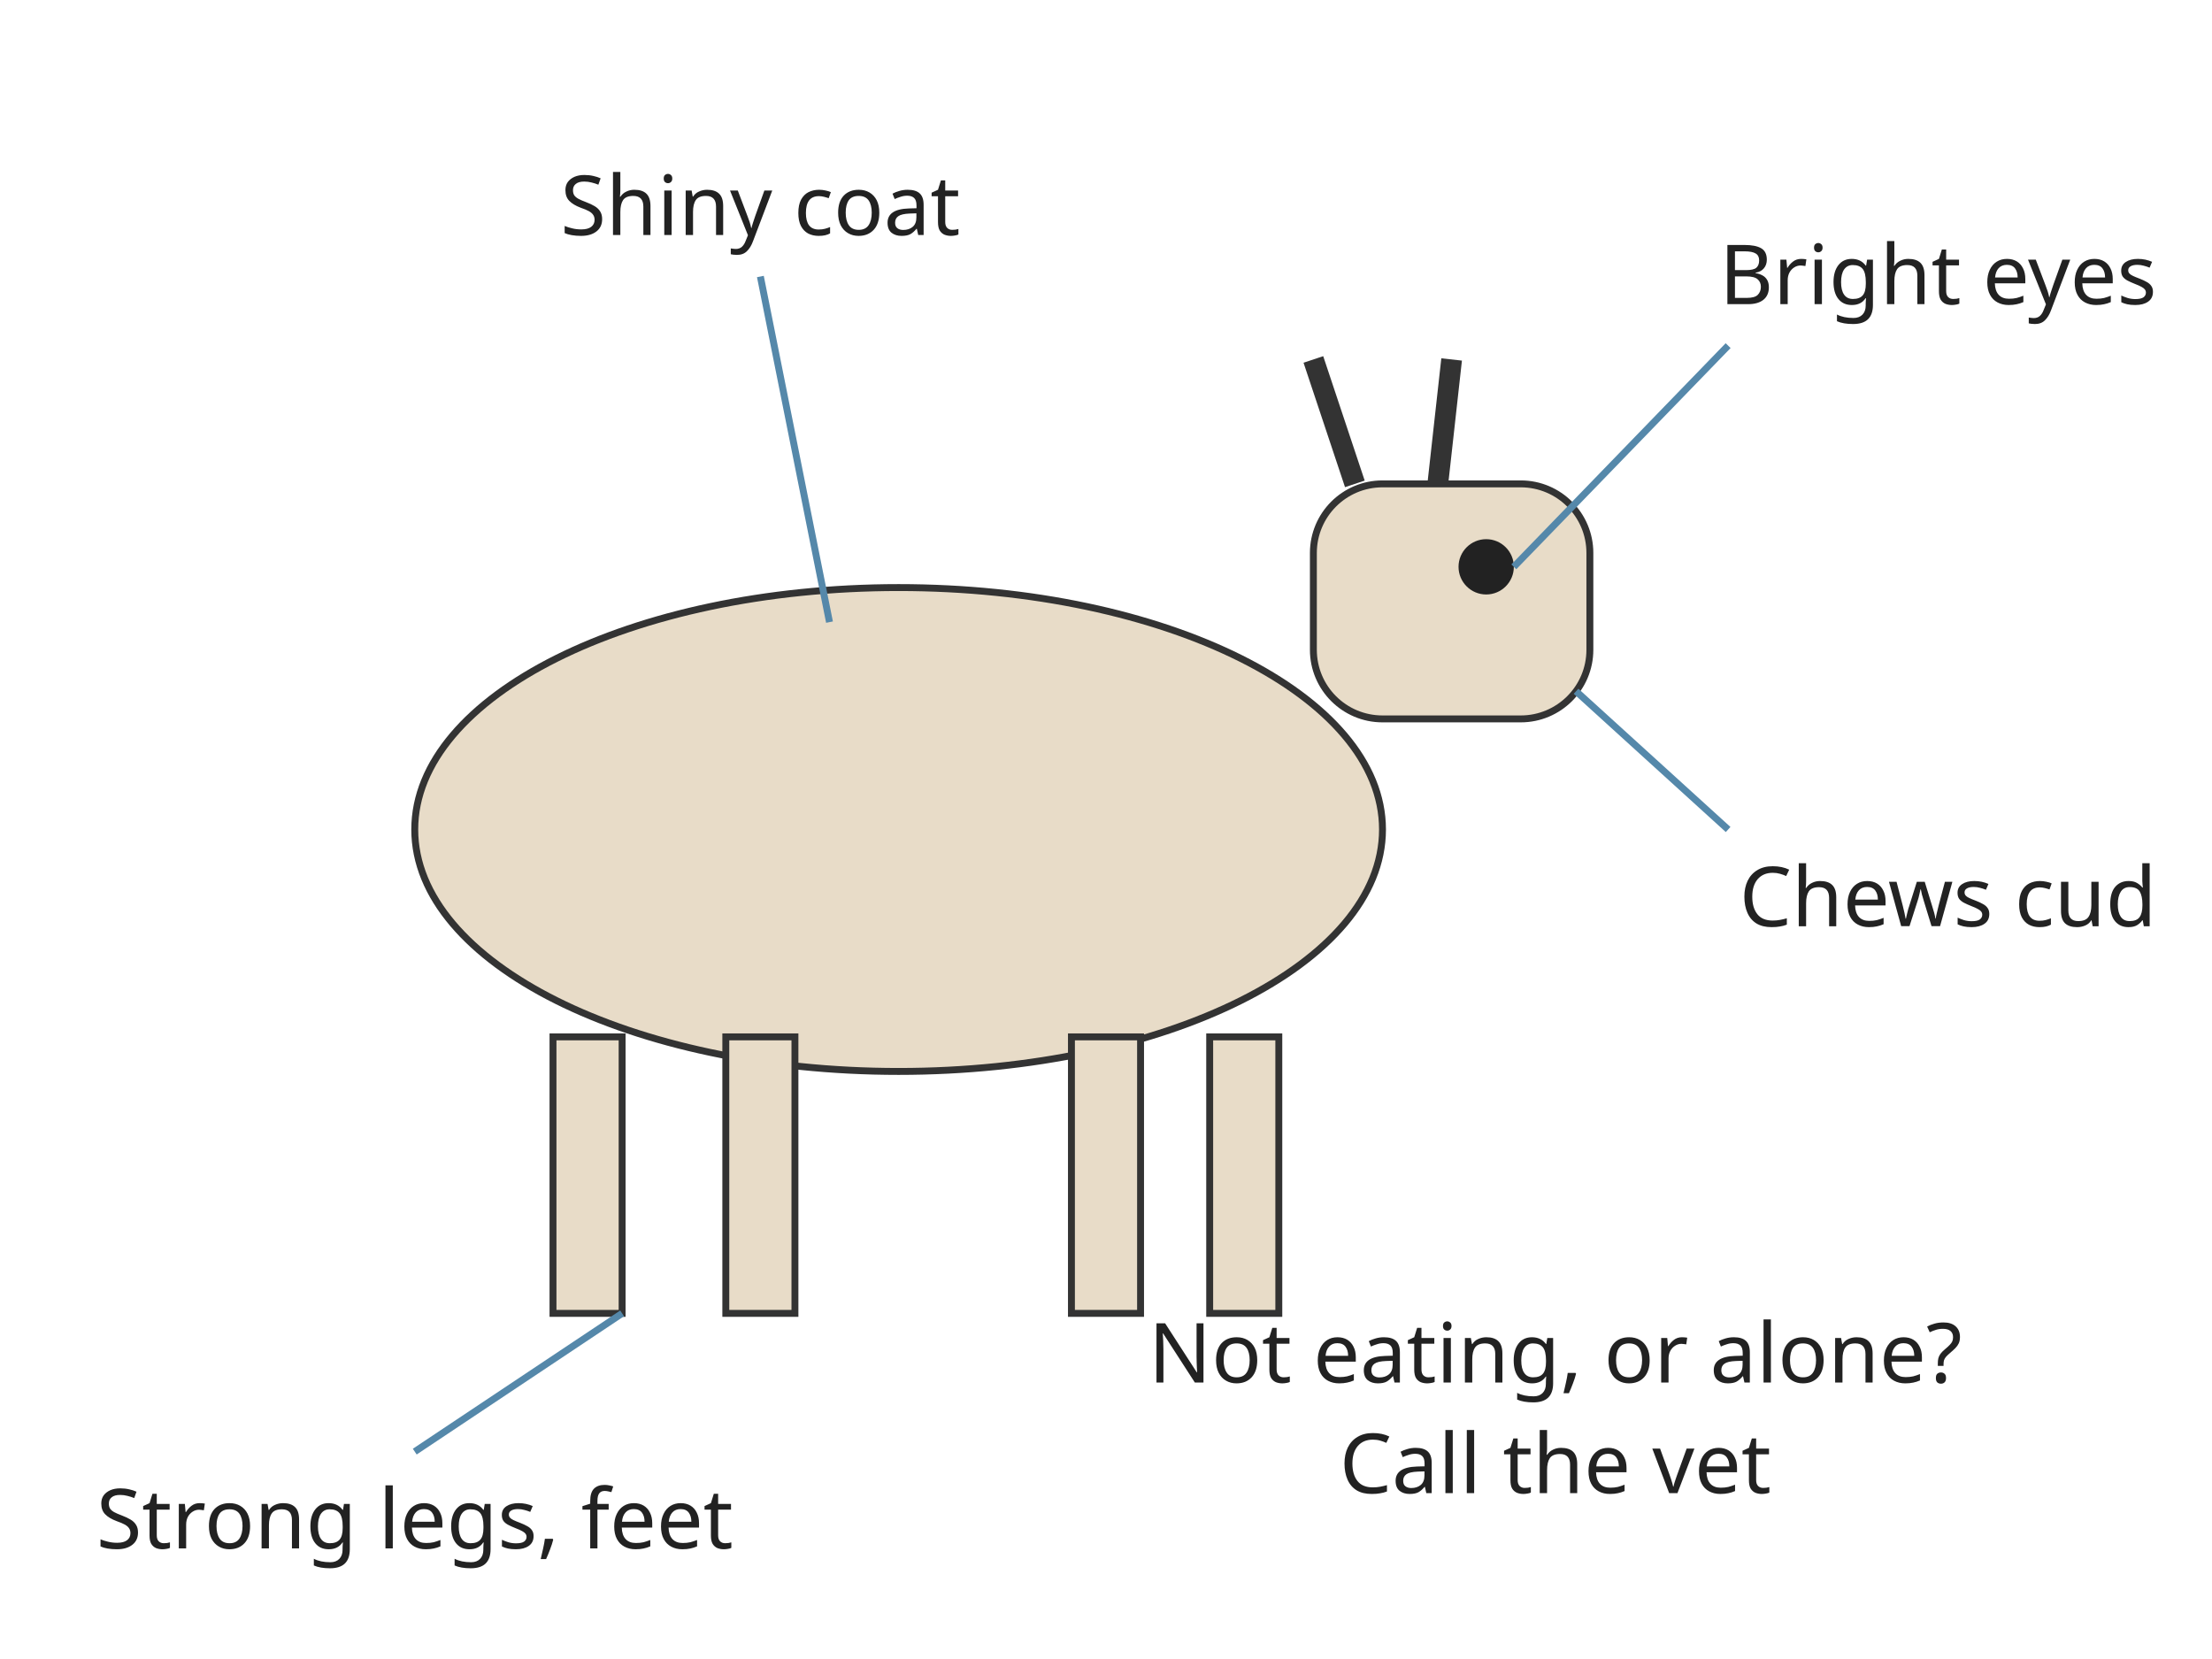
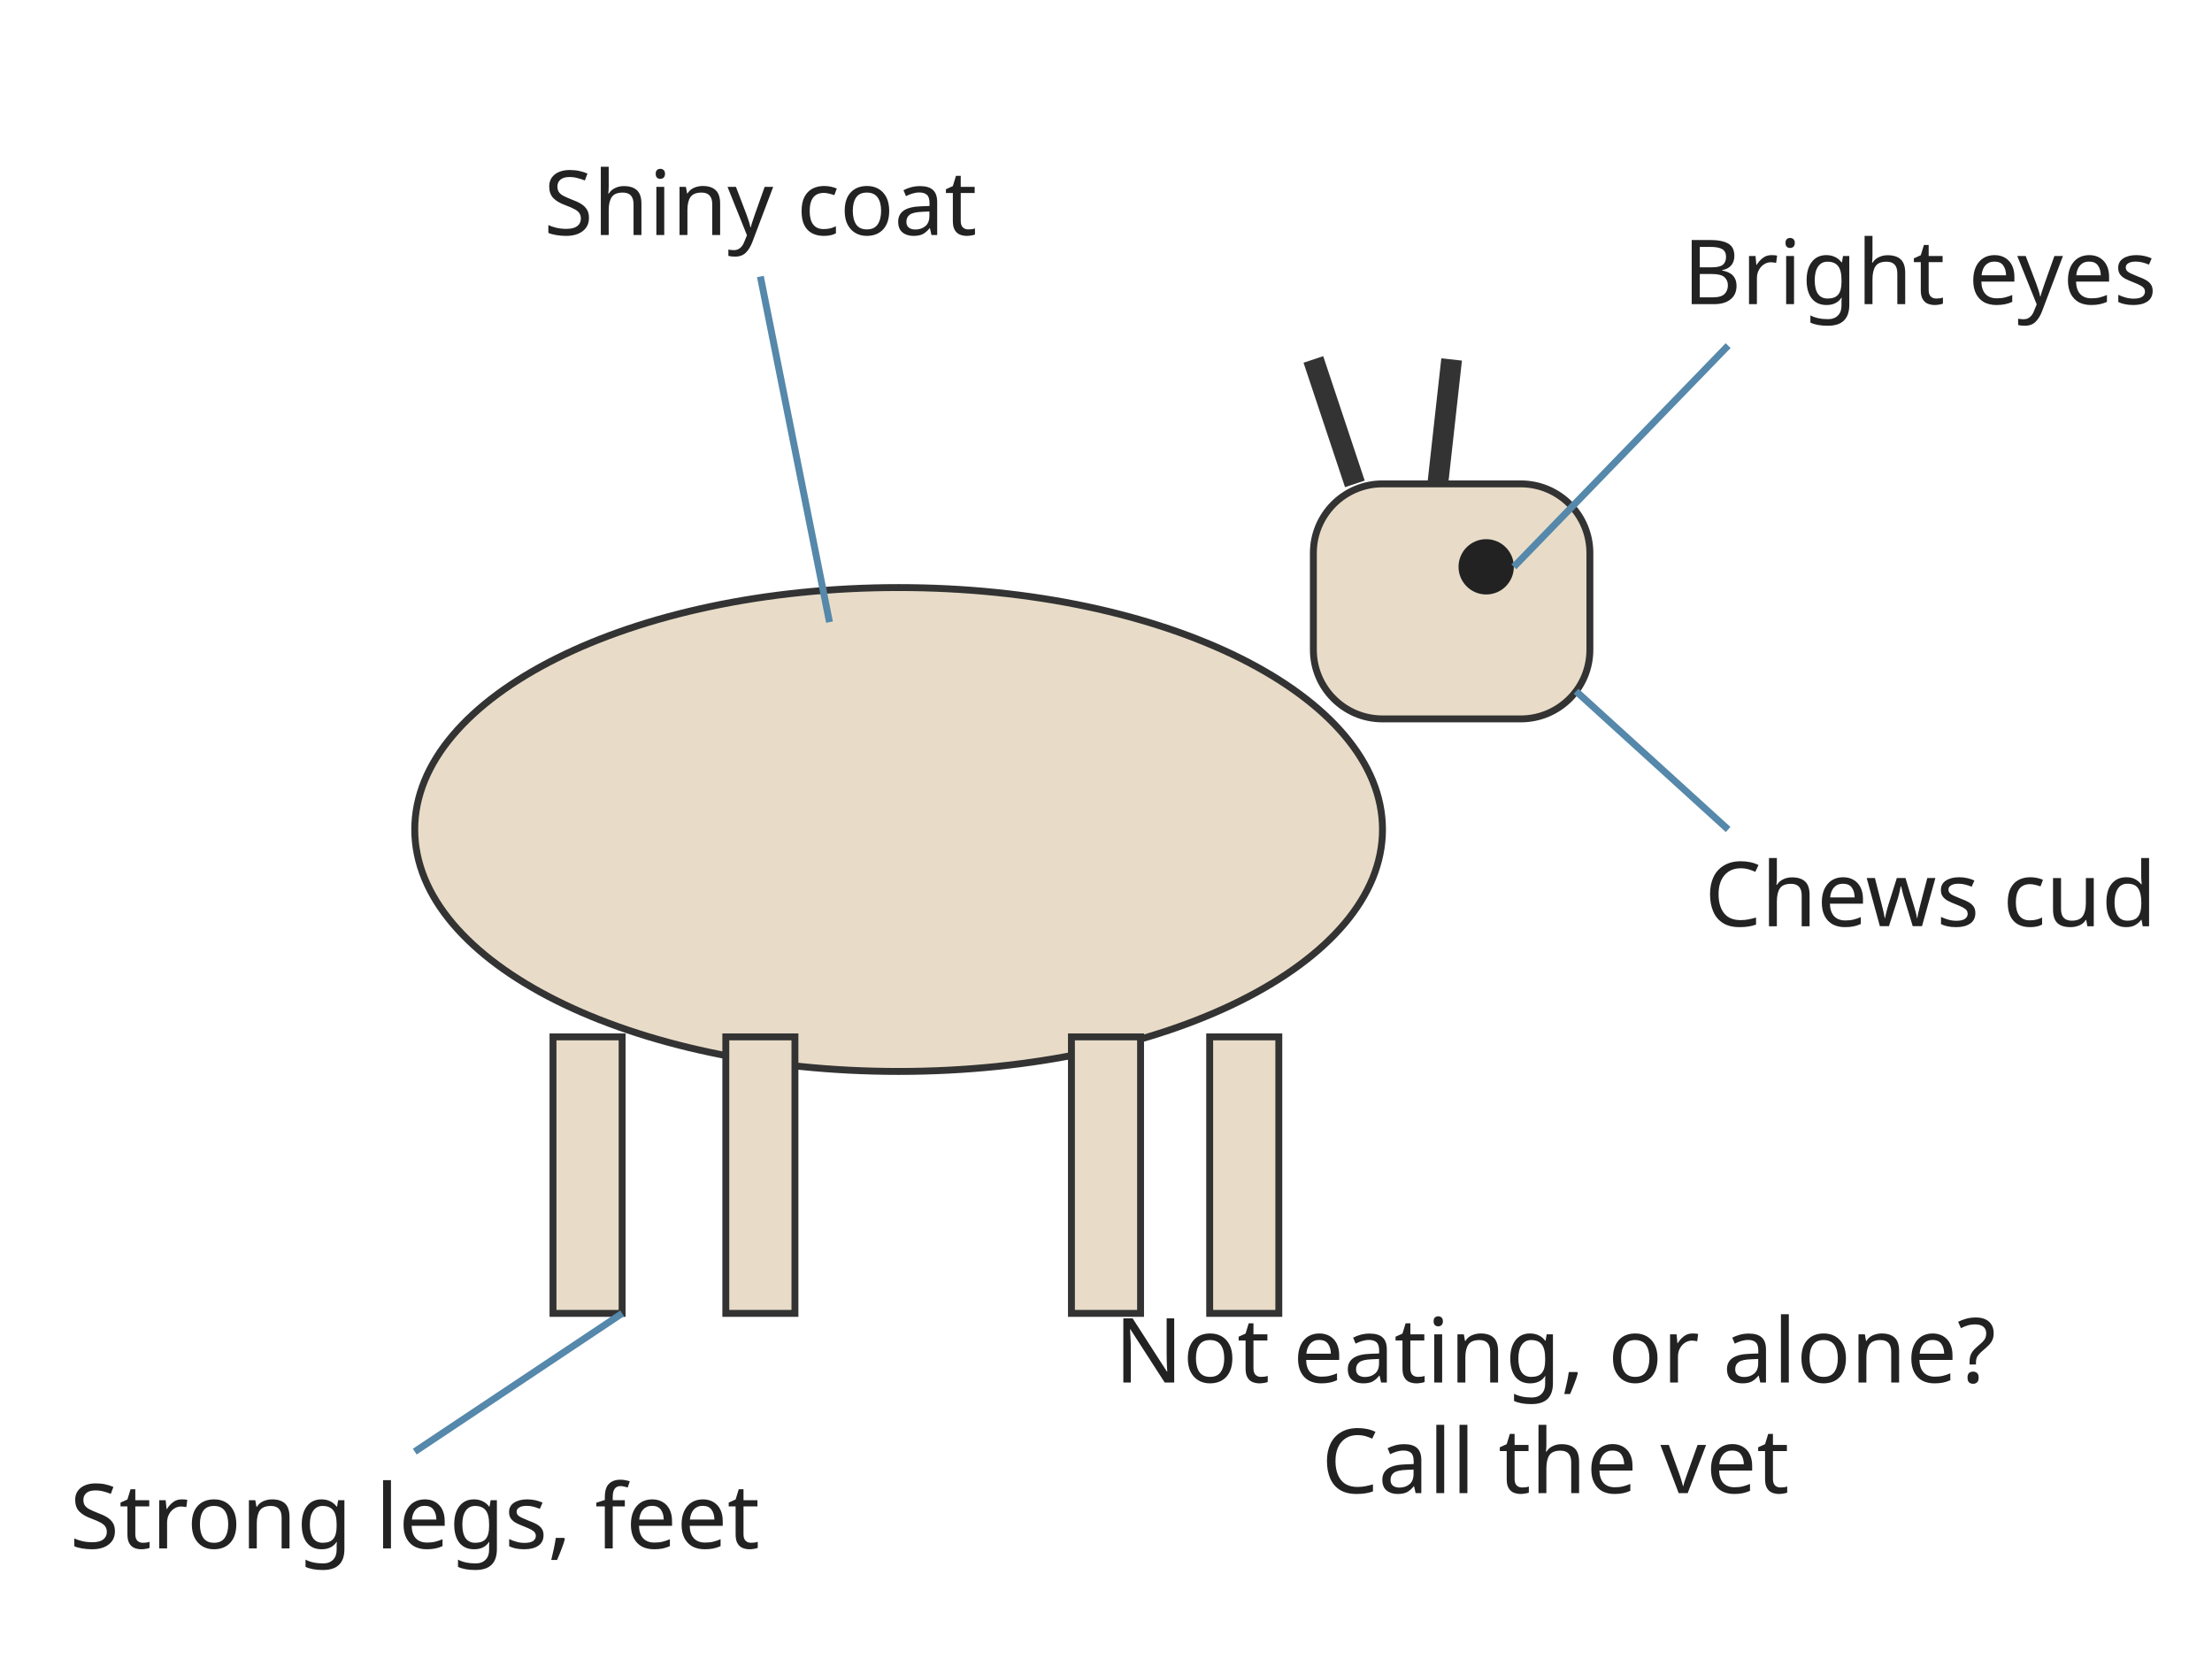
<svg xmlns="http://www.w3.org/2000/svg" viewBox="0 0 320 240" width="320" height="240" role="img" aria-label="Healthy goat checklist: bright clear eyes, chews cud, shiny coat, strong legs and feet">
  <rect width="320" height="240" fill="#fff" />
  <g font-family="sans-serif" font-size="14" fill="#222">
    <ellipse cx="130" cy="120" rx="70" ry="35" fill="#e8dcc8" stroke="#333" />
    <rect x="190" y="70" width="40" height="34" rx="10" fill="#e8dcc8" stroke="#333" />
    <circle cx="215" cy="82" r="4" fill="#222" />
    <path d="M196 70 l-6 -18 M208 70 l2 -18" stroke="#333" stroke-width="3" />
    <rect x="80" y="150" width="10" height="40" fill="#e8dcc8" stroke="#333" />
    <rect x="105" y="150" width="10" height="40" fill="#e8dcc8" stroke="#333" />
    <rect x="155" y="150" width="10" height="40" fill="#e8dcc8" stroke="#333" />
    <rect x="175" y="150" width="10" height="40" fill="#e8dcc8" stroke="#333" />
    <path d="M219 82 L250 50" stroke="#58a" />
-     <text x="312" y="44" text-anchor="end" font-size="12">Bright eyes</text>
+     <text x="312" y="44" text-anchor="end" font-size="13">Bright eyes</text>
    <path d="M228 100 L250 120" stroke="#58a" />
-     <text x="312" y="134" text-anchor="end" font-size="12">Chews cud</text>
+     <text x="312" y="134" text-anchor="end" font-size="13">Chews cud</text>
    <path d="M120 90 L110 40" stroke="#58a" />
-     <text x="110" y="34" text-anchor="middle" font-size="12">Shiny coat</text>
+     <text x="110" y="34" text-anchor="middle" font-size="13">Shiny coat</text>
    <path d="M90 190 L60 210" stroke="#58a" />
-     <text x="60" y="224" text-anchor="middle" font-size="12">Strong legs, feet</text>
-     <text x="225" y="200" text-anchor="middle" font-size="12">Not eating, or alone?</text>
-     <text x="225" y="216" text-anchor="middle" font-size="12">Call the vet</text>
+     <text x="60" y="224" text-anchor="middle" font-size="13">Strong legs, feet</text>
+     <text x="225" y="200" text-anchor="middle" font-size="13">Not eating, or alone?</text>
+     <text x="225" y="216" text-anchor="middle" font-size="13">Call the vet</text>
  </g>
</svg>
